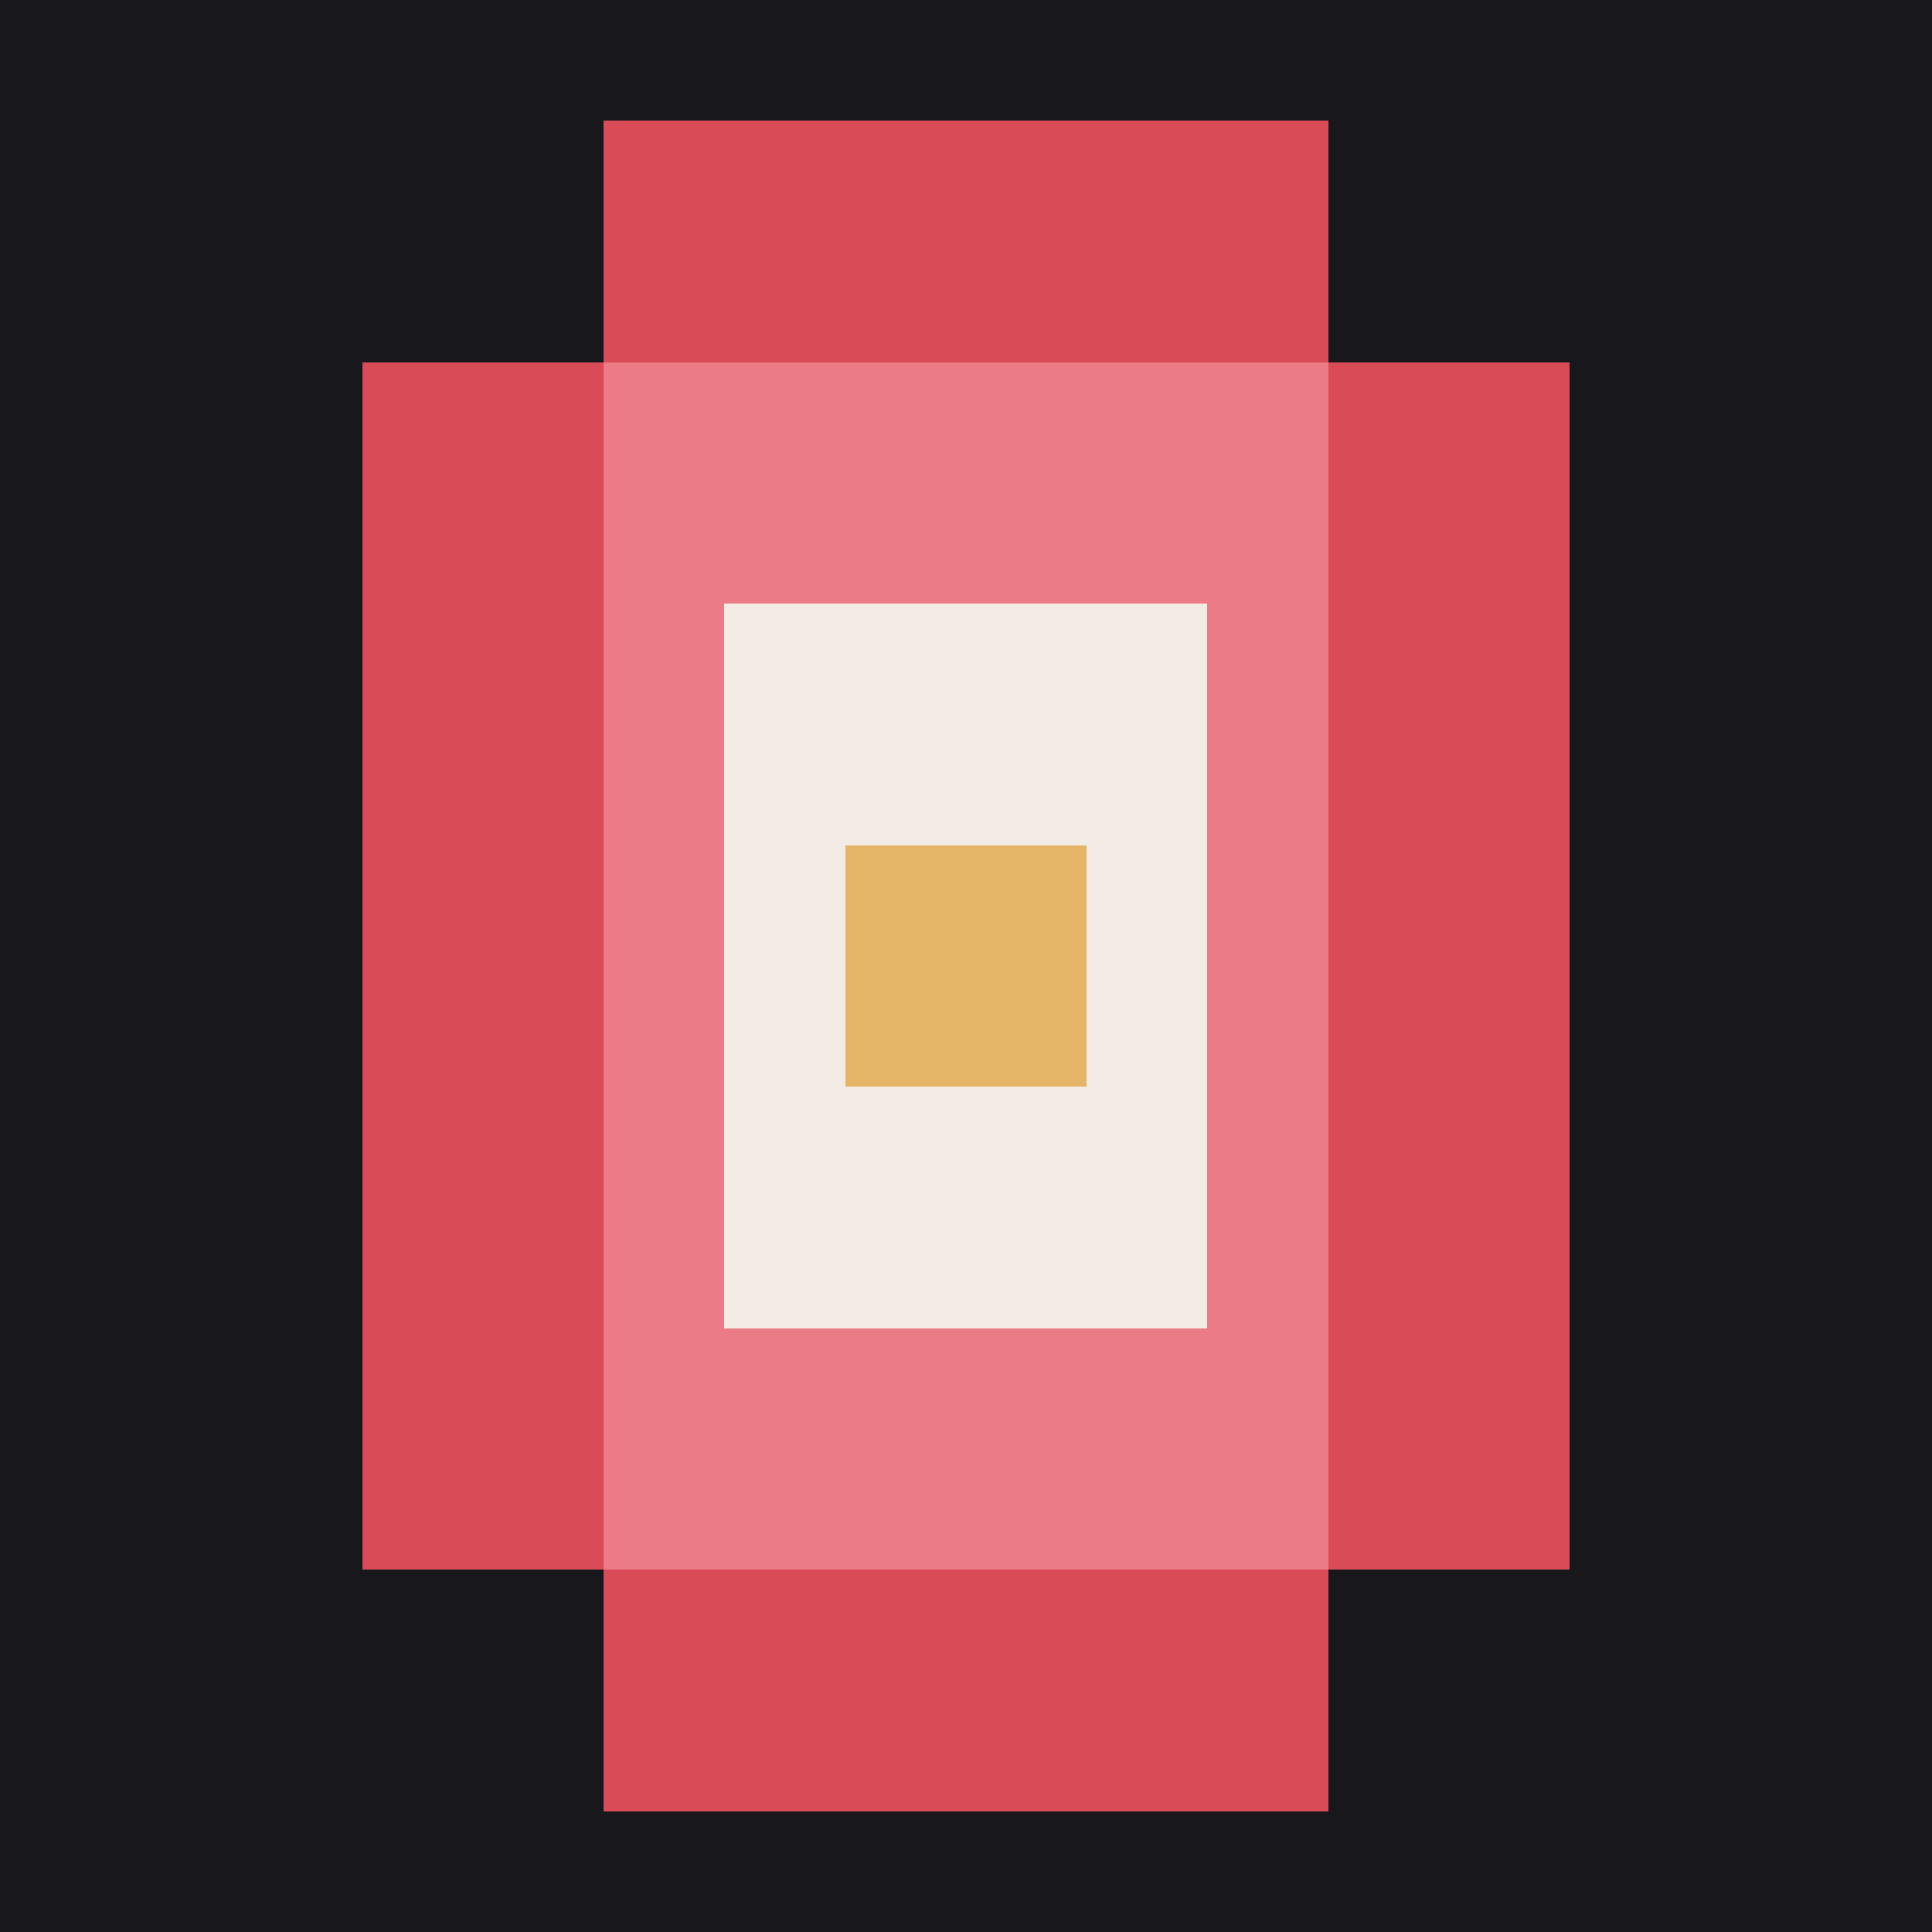
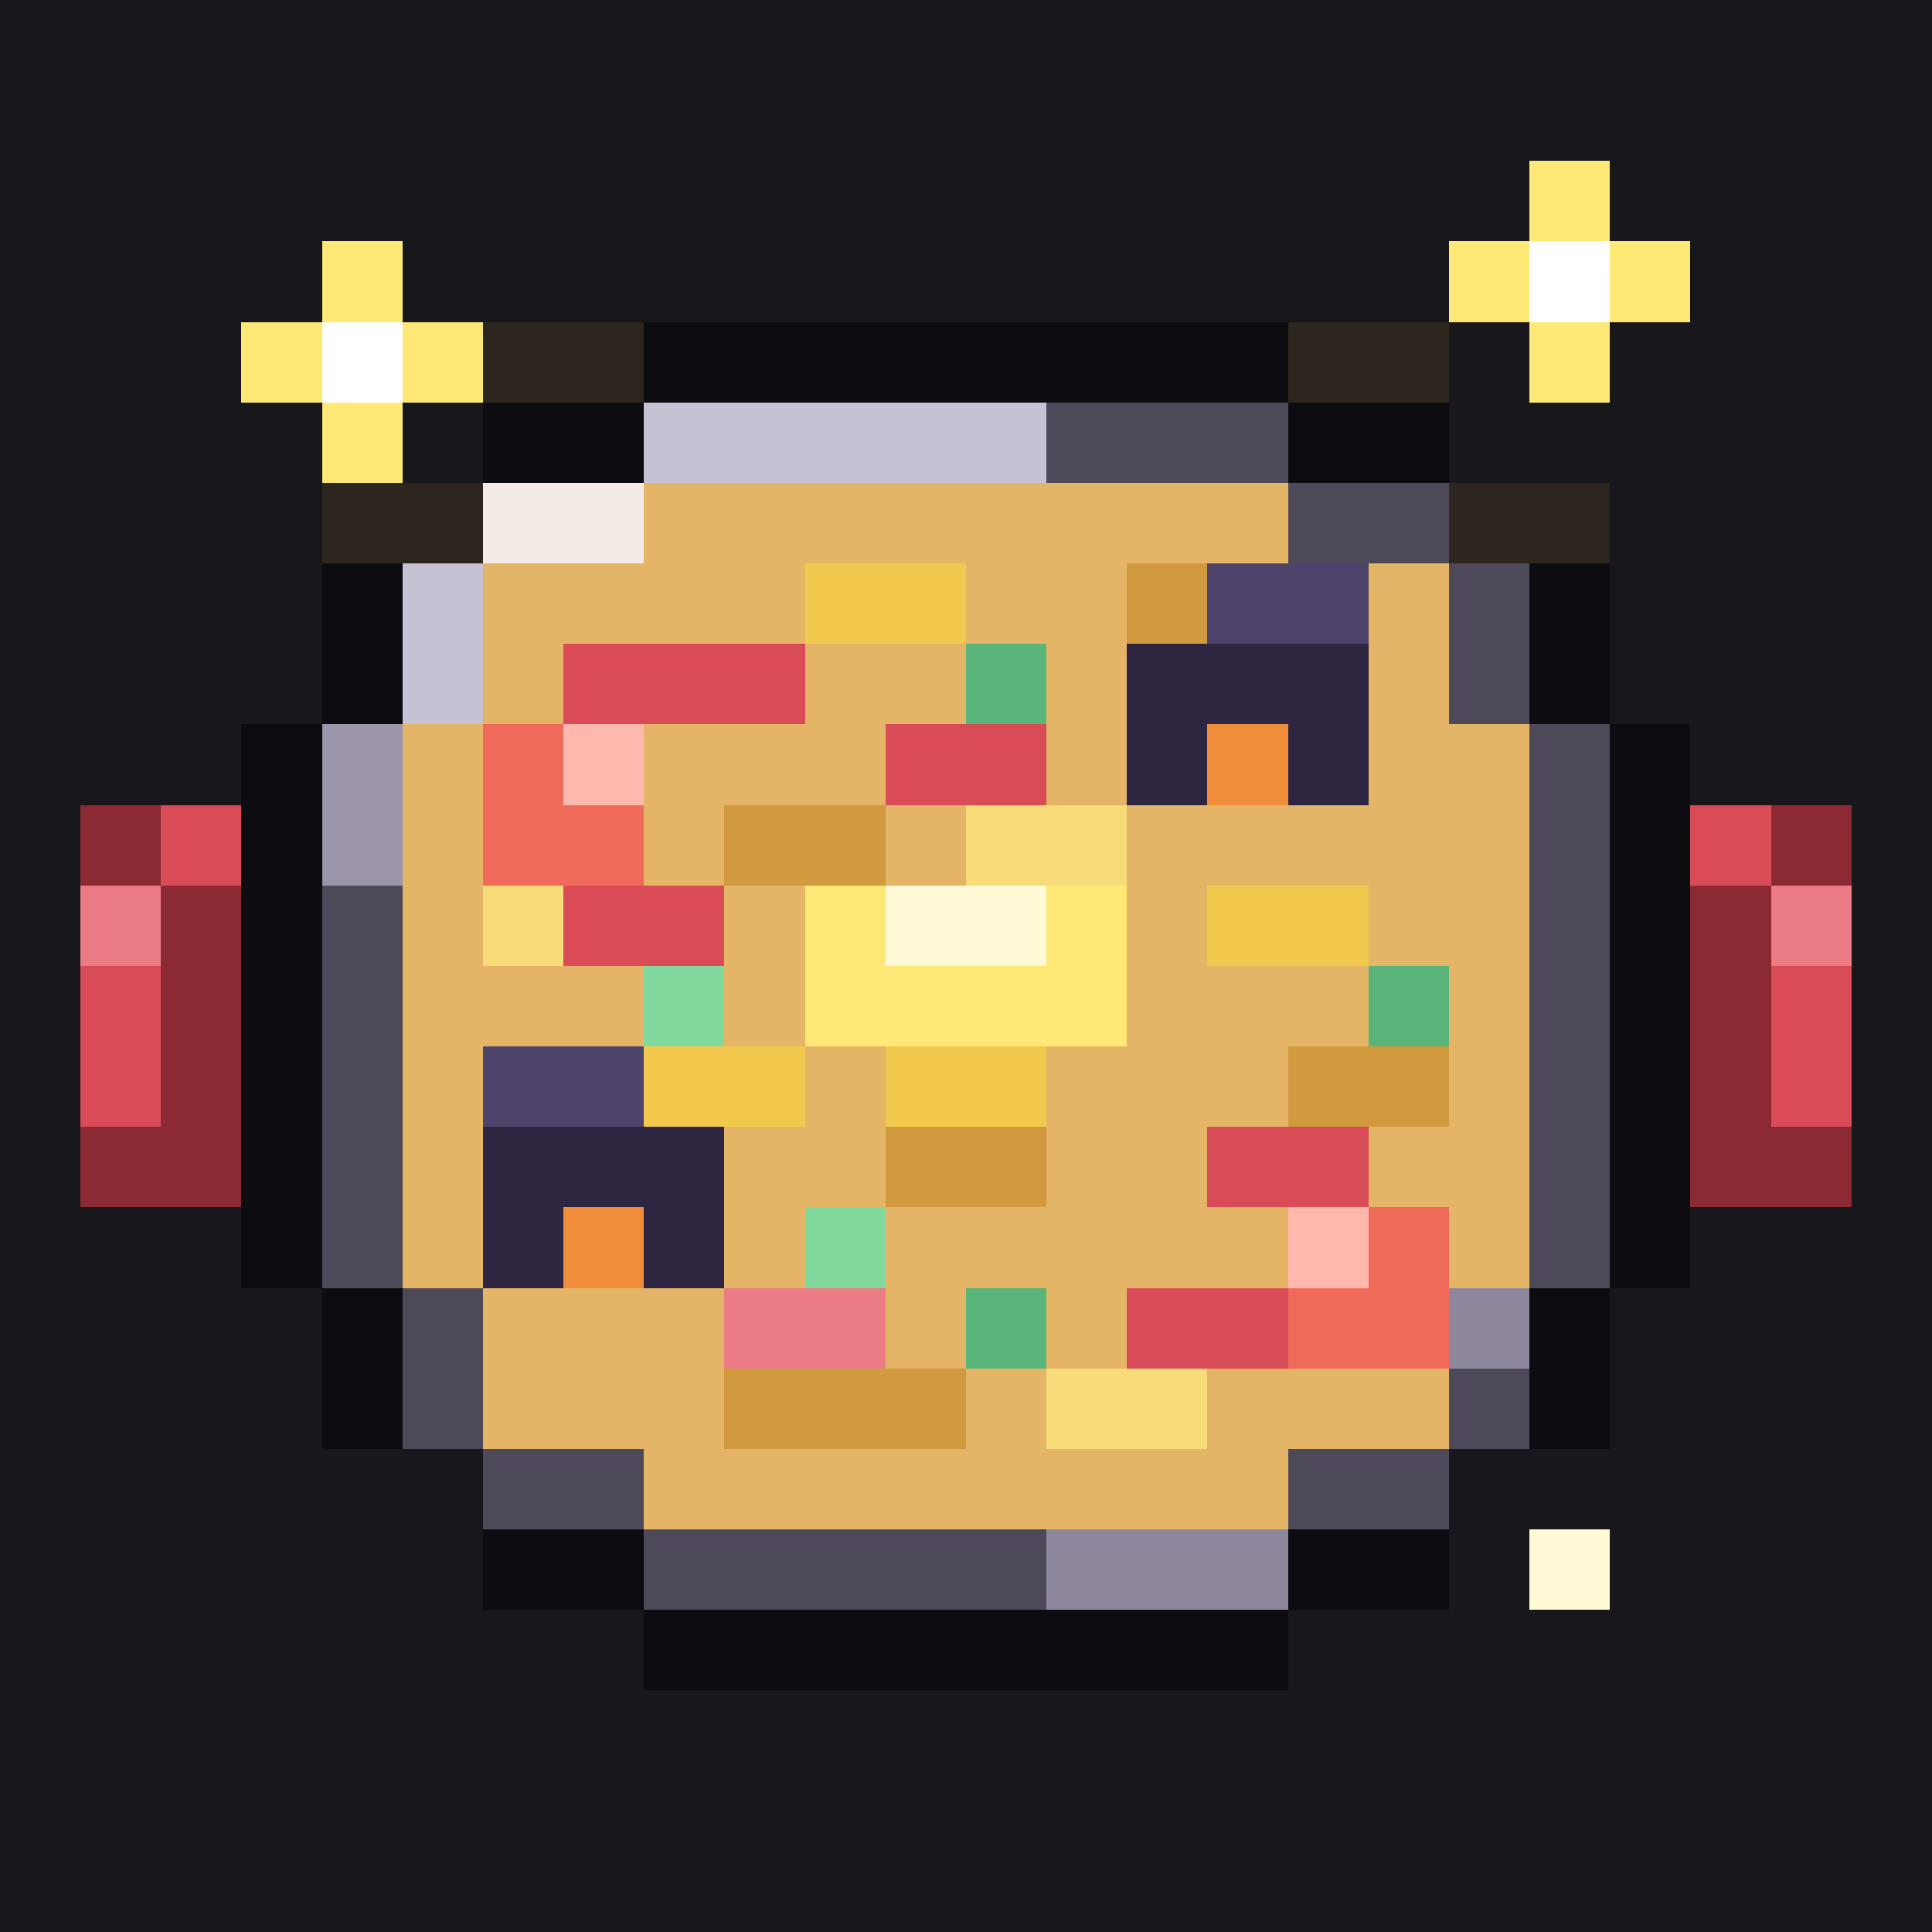
- <svg xmlns="http://www.w3.org/2000/svg" viewBox="0 0 16 16" width="32" height="32" shape-rendering="crispEdges">
-   <rect width="16" height="16" fill="#18171c" />
-   <rect x="5" y="1" width="6" height="14" fill="#d94b57" />
-   <rect x="3" y="3" width="10" height="10" fill="#d94b57" />
-   <rect x="5" y="3" width="6" height="10" fill="#eb7c85" />
-   <rect x="6" y="5" width="4" height="6" fill="#f2ece4" />
-   <rect x="7" y="7" width="2" height="2" fill="#e5b567" />
+ <svg xmlns="http://www.w3.org/2000/svg" viewBox="0 0 24 24" width="64" height="64" shape-rendering="crispEdges">
+   <rect width="24" height="24" fill="#18171c" />
+   <rect x="6" y="4" width="12" height="16" fill="#2d261e" />
+   <rect x="4" y="6" width="16" height="12" fill="#2d261e" />
+   <rect x="1" y="10" width="2" height="5" fill="#8c2a34" />
+   <rect x="1" y="11" width="1" height="3" fill="#d94b57" />
+   <rect x="1" y="11" width="1" height="1" fill="#eb7c85" />
+   <rect x="2" y="10" width="1" height="1" fill="#d94b57" />
+   <rect x="2" y="14" width="1" height="1" fill="#8c2a34" />
+   <rect x="21" y="10" width="2" height="5" fill="#8c2a34" />
+   <rect x="22" y="11" width="1" height="3" fill="#d94b57" />
+   <rect x="22" y="11" width="1" height="1" fill="#eb7c85" />
+   <rect x="21" y="10" width="1" height="1" fill="#d94b57" />
+   <rect x="21" y="14" width="1" height="1" fill="#8c2a34" />
+   <rect x="8" y="4" width="8" height="17" fill="#0d0c10" />
+   <rect x="6" y="5" width="12" height="15" fill="#0d0c10" />
+   <rect x="4" y="7" width="16" height="11" fill="#0d0c10" />
+   <rect x="3" y="9" width="18" height="7" fill="#0d0c10" />
+   <rect x="8" y="5" width="8" height="15" fill="#4e4959" />
+   <rect x="6" y="6" width="12" height="13" fill="#4e4959" />
+   <rect x="5" y="7" width="14" height="11" fill="#4e4959" />
+   <rect x="4" y="9" width="16" height="7" fill="#4e4959" />
+   <rect x="8" y="5" width="5" height="1" fill="#c7c1d4" />
+   <rect x="6" y="6" width="2" height="1" fill="#f2ece4" />
+   <rect x="5" y="7" width="1" height="2" fill="#c7c1d4" />
+   <rect x="4" y="9" width="1" height="2" fill="#9c95ab" />
+   <rect x="13" y="19" width="3" height="1" fill="#8d869c" />
+   <rect x="18" y="15" width="1" height="2" fill="#8d869c" />
+   <rect x="8" y="6" width="8" height="13" fill="#e5b567" />
+   <rect x="6" y="7" width="12" height="11" fill="#e5b567" />
+   <rect x="5" y="9" width="14" height="7" fill="#e5b567" />
+   <rect x="7" y="8" width="2" height="1" fill="#f7dc79" />
+   <rect x="10" y="7" width="2" height="1" fill="#f2c94c" />
+   <rect x="14" y="7" width="2" height="1" fill="#d19a3e" />
+   <rect x="6" y="10" width="1" height="2" fill="#f7dc79" />
+   <rect x="9" y="10" width="2" height="1" fill="#d19a3e" />
+   <rect x="12" y="10" width="2" height="1" fill="#f7dc79" />
+   <rect x="15" y="11" width="2" height="1" fill="#f2c94c" />
+   <rect x="8" y="13" width="2" height="1" fill="#f2c94c" />
+   <rect x="11" y="14" width="2" height="1" fill="#d19a3e" />
+   <rect x="16" y="13" width="2" height="1" fill="#d19a3e" />
+   <rect x="9" y="17" width="3" height="1" fill="#d19a3e" />
+   <rect x="13" y="17" width="2" height="1" fill="#f7dc79" />
+   <rect x="7" y="8" width="3" height="1" fill="#d94b57" />
+   <rect x="6" y="9" width="2" height="2" fill="#f06a5a" />
+   <rect x="7" y="11" width="2" height="1" fill="#d94b57" />
+   <rect x="7" y="9" width="1" height="1" fill="#ffb8ae" />
+   <rect x="15" y="14" width="2" height="1" fill="#d94b57" />
+   <rect x="16" y="15" width="2" height="2" fill="#f06a5a" />
+   <rect x="14" y="16" width="2" height="1" fill="#d94b57" />
+   <rect x="16" y="15" width="1" height="1" fill="#ffb8ae" />
+   <rect x="14" y="8" width="3" height="2" fill="#2e2640" />
+   <rect x="15" y="7" width="2" height="1" fill="#4e446b" />
+   <rect x="15" y="9" width="1" height="1" fill="#f08c3a" />
+   <rect x="6" y="14" width="3" height="2" fill="#2e2640" />
+   <rect x="6" y="13" width="2" height="1" fill="#4e446b" />
+   <rect x="7" y="15" width="1" height="1" fill="#f08c3a" />
+   <rect x="10" y="11" width="4" height="2" fill="#ffe875" />
+   <rect x="11" y="13" width="2" height="1" fill="#f2c94c" />
+   <rect x="11" y="11" width="2" height="1" fill="#fff9d6" />
+   <rect x="12" y="8" width="1" height="1" fill="#5ab57a" />
+   <rect x="17" y="12" width="1" height="1" fill="#5ab57a" />
+   <rect x="8" y="12" width="1" height="1" fill="#82d99d" />
+   <rect x="12" y="16" width="1" height="1" fill="#5ab57a" />
+   <rect x="10" y="15" width="1" height="1" fill="#82d99d" />
+   <rect x="11" y="9" width="2" height="1" fill="#d94b57" />
+   <rect x="9" y="16" width="2" height="1" fill="#eb7c85" />
+   <rect x="19" y="2" width="1" height="3" fill="#ffe875" />
+   <rect x="18" y="3" width="3" height="1" fill="#ffe875" />
+   <rect x="19" y="3" width="1" height="1" fill="#ffffff" />
+   <rect x="4" y="3" width="1" height="3" fill="#ffe875" />
+   <rect x="3" y="4" width="3" height="1" fill="#ffe875" />
+   <rect x="4" y="4" width="1" height="1" fill="#ffffff" />
+   <rect x="19" y="19" width="1" height="1" fill="#fff9d6" />
</svg>
